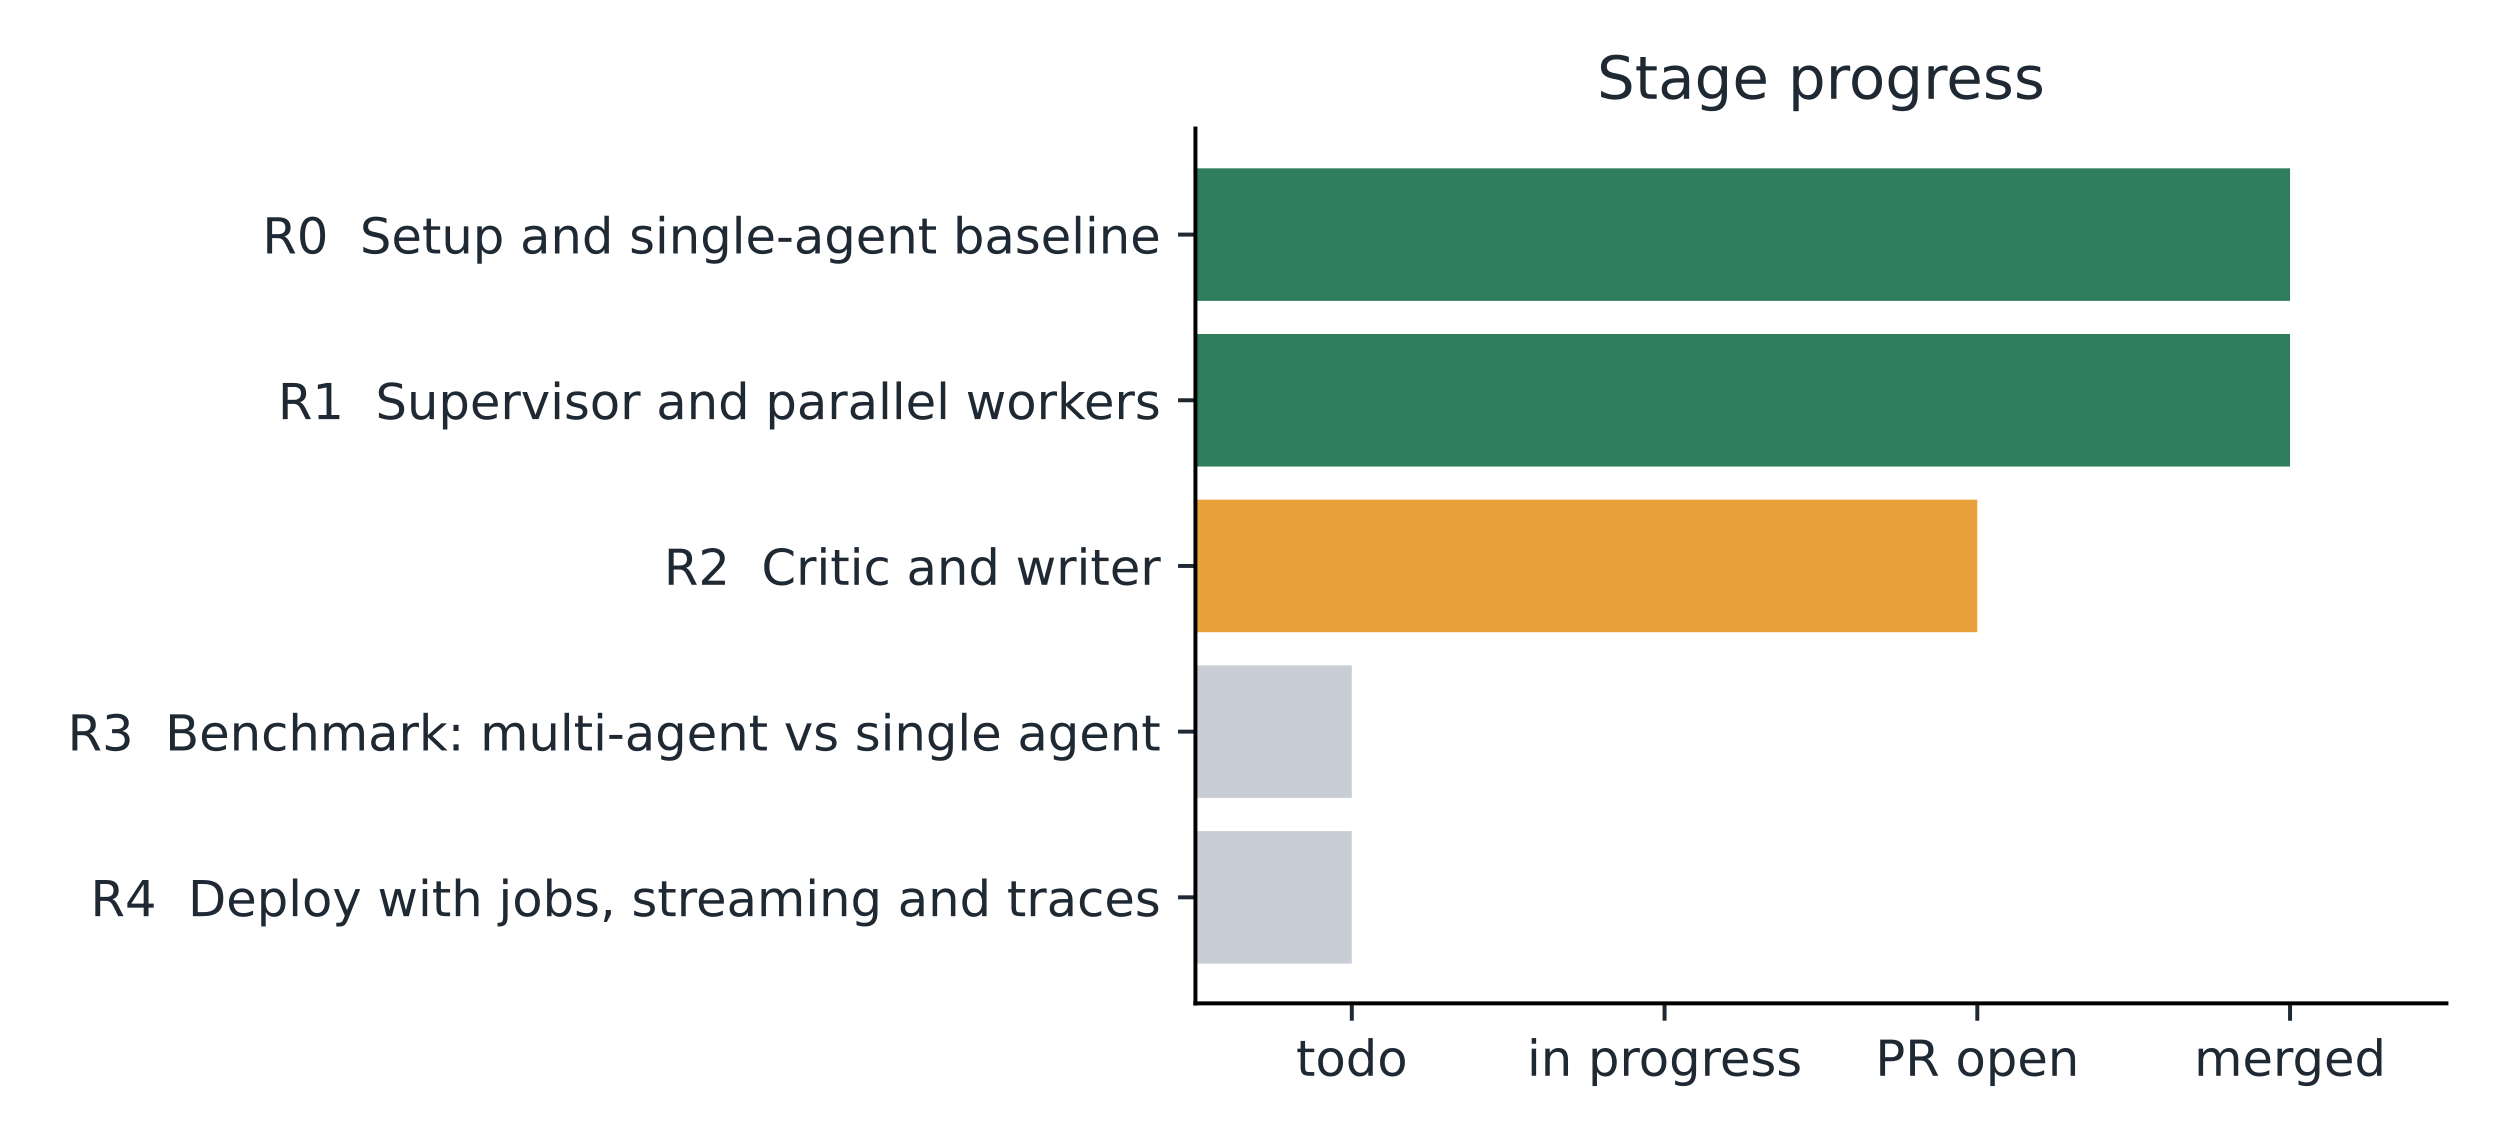
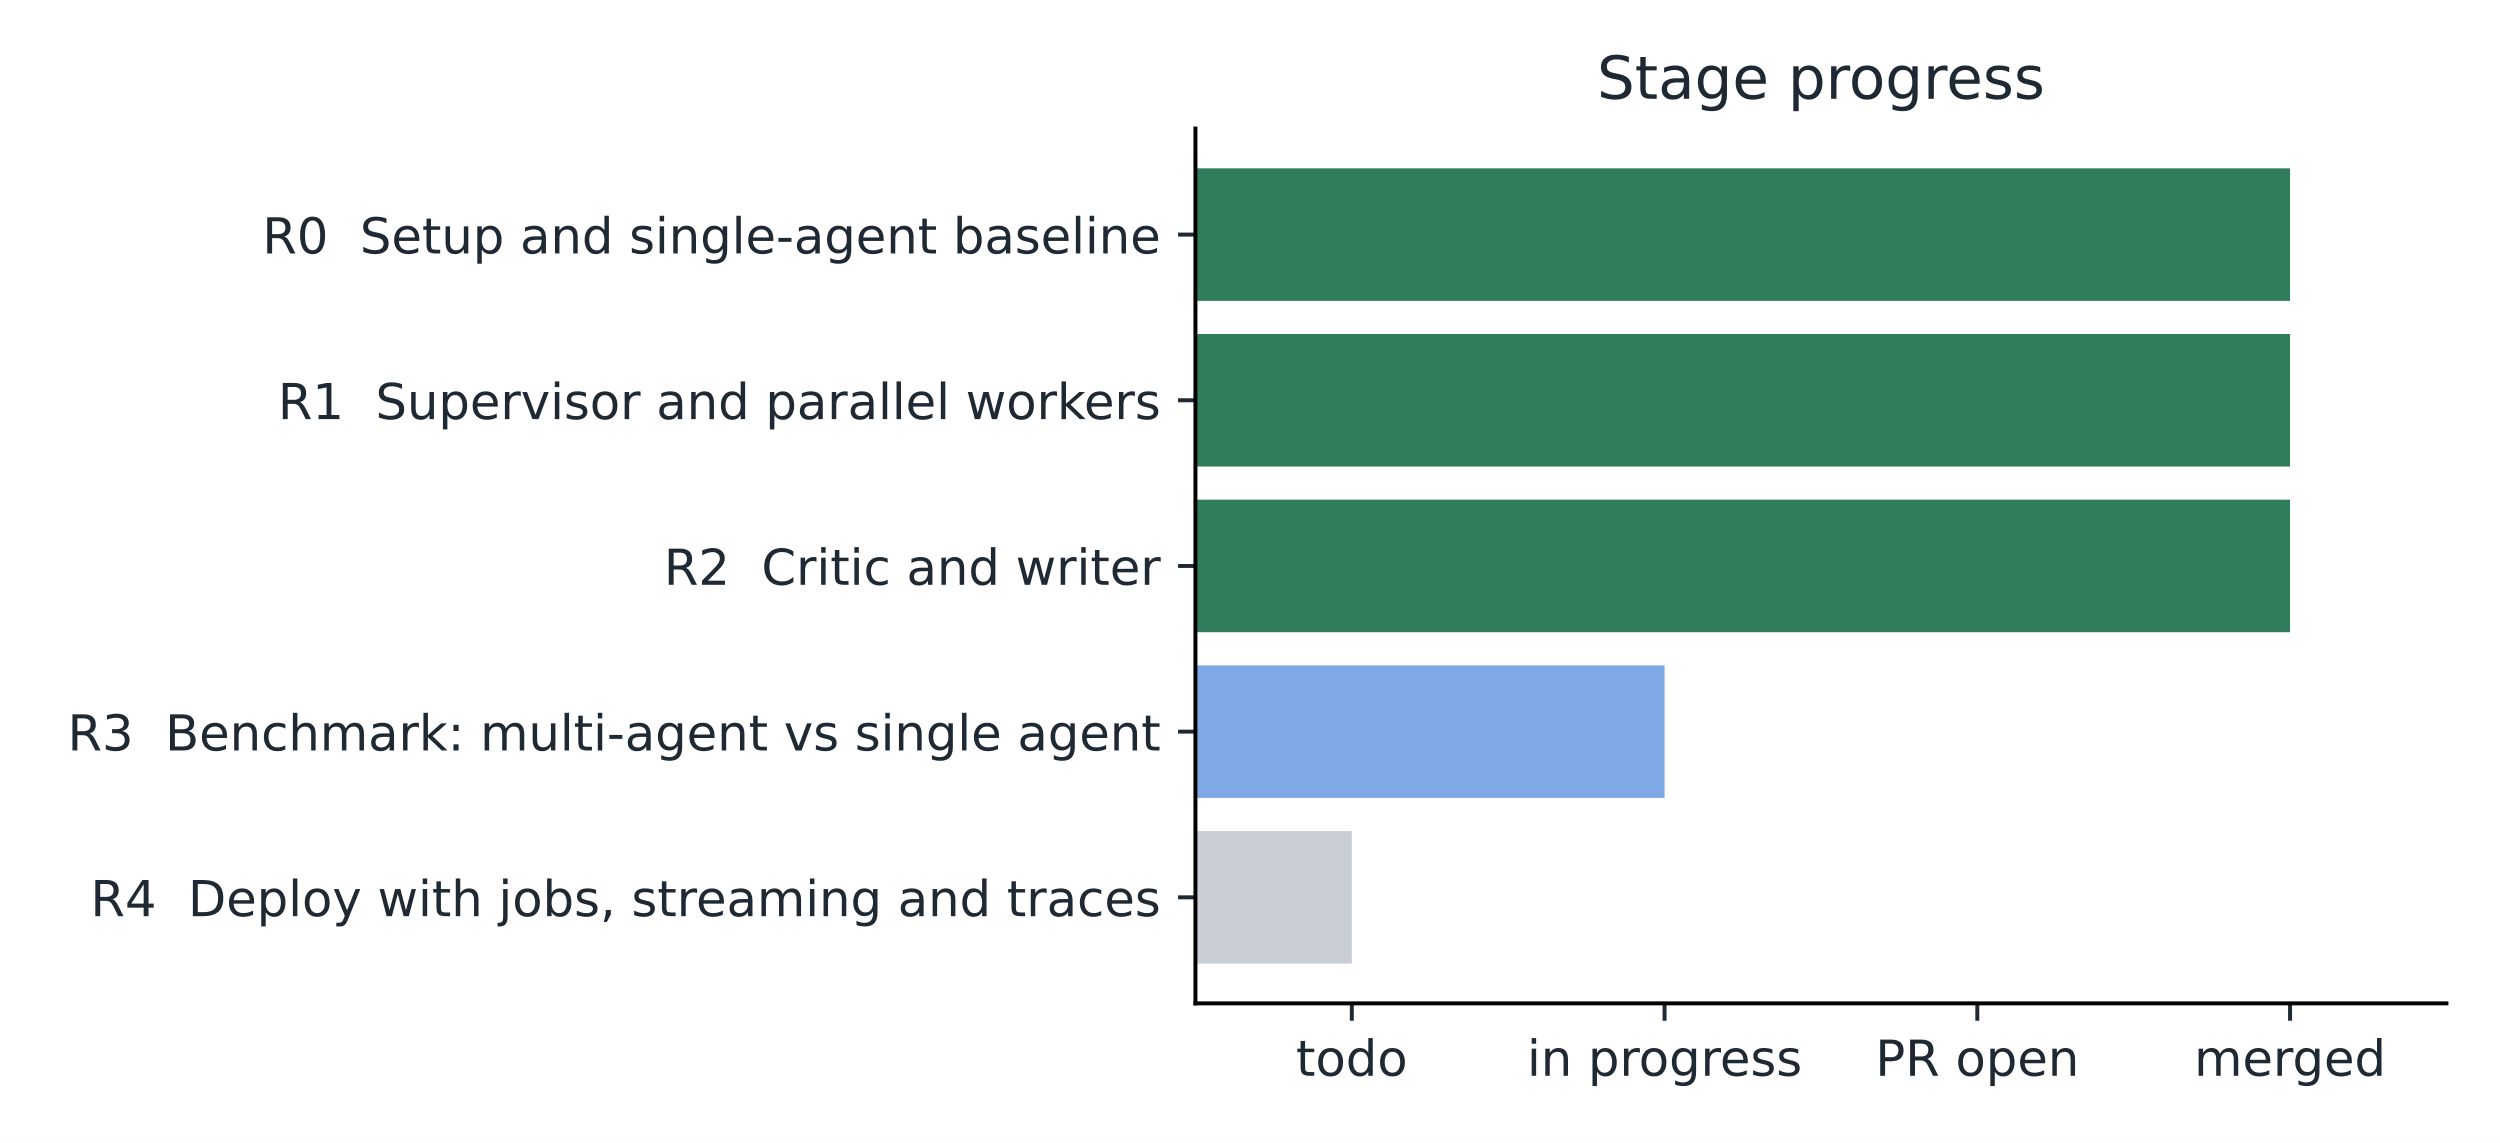
<svg xmlns="http://www.w3.org/2000/svg" xmlns:xlink="http://www.w3.org/1999/xlink" width="504pt" height="230.4pt" viewBox="0 0 504 230.4" version="1.1">
  <defs>
    <style type="text/css">*{stroke-linejoin: round; stroke-linecap: butt}</style>
  </defs>
  <g id="figure_1">
    <g id="patch_1">
      <path d="M 0 230.4  L 504 230.4  L 504 0  L 0 0  z " style="fill: #ffffff" />
    </g>
    <g id="axes_1">
      <g id="patch_2">
        <path d="M 241 202.278  L 493.2 202.278  L 493.2 25.917  L 241 25.917  z " style="fill: #ffffff" />
      </g>
      <g id="patch_3">
-         <path d="M 241 194.261  L 272.525 194.261  L 272.525 167.54  L 241 167.54  z " clip-path="url(#p85e1d7655a)" style="fill: #c9ced6" />
+         <path d="M 241 194.261  L 272.525 194.261  L 272.525 167.54  L 241 167.54  z " clip-path="url(#p0b624f6056)" style="fill: #c9ced6" />
      </g>
      <g id="patch_4">
-         <path d="M 241 160.86  L 272.525 160.86  L 272.525 134.138  L 241 134.138  z " clip-path="url(#p85e1d7655a)" style="fill: #c9ced6" />
+         <path d="M 241 160.86  L 335.575 160.86  L 335.575 134.138  L 241 134.138  z " clip-path="url(#p0b624f6056)" style="fill: #7fa8e6" />
      </g>
      <g id="patch_5">
-         <path d="M 241 127.458  L 398.625 127.458  L 398.625 100.737  L 241 100.737  z " clip-path="url(#p85e1d7655a)" style="fill: #e9a23b" />
+         <path d="M 241 127.458  L 461.675 127.458  L 461.675 100.737  L 241 100.737  z " clip-path="url(#p0b624f6056)" style="fill: #2f7d5b" />
      </g>
      <g id="patch_6">
-         <path d="M 241 94.056  L 461.675 94.056  L 461.675 67.335  L 241 67.335  z " clip-path="url(#p85e1d7655a)" style="fill: #2f7d5b" />
+         <path d="M 241 94.056  L 461.675 94.056  L 461.675 67.335  L 241 67.335  z " clip-path="url(#p0b624f6056)" style="fill: #2f7d5b" />
      </g>
      <g id="patch_7">
-         <path d="M 241 60.655  L 461.675 60.655  L 461.675 33.934  L 241 33.934  z " clip-path="url(#p85e1d7655a)" style="fill: #2f7d5b" />
+         <path d="M 241 60.655  L 461.675 60.655  L 461.675 33.934  L 241 33.934  z " clip-path="url(#p0b624f6056)" style="fill: #2f7d5b" />
      </g>
      <g id="matplotlib.axis_1">
        <g id="xtick_1">
          <g id="line2d_1">
            <defs>
-               <path id="m3c70785f65" d="M 0 0  L 0 3.5  " style="stroke: #1f2933; stroke-width: 0.8" />
+               <path id="m9303ce3f44" d="M 0 0  L 0 3.5  " style="stroke: #1f2933; stroke-width: 0.8" />
            </defs>
            <g>
-               <use xlink:href="#m3c70785f65" x="272.525" y="202.278" style="fill: #1f2933; stroke: #1f2933; stroke-width: 0.8" />
+               <use xlink:href="#m9303ce3f44" x="272.525" y="202.278" style="fill: #1f2933; stroke: #1f2933; stroke-width: 0.8" />
            </g>
          </g>
          <g id="text_1">
            <g style="fill: #1f2933" transform="translate(261.2719 216.8761) scale(0.1 -0.1)">
              <defs>
                <path id="DejaVuSans-57" d="M 1172 4494  L 1172 3500  L 2356 3500  L 2356 3053  L 1172 3053  L 1172 1153  Q 1172 725 1289 603  Q 1406 481 1766 481  L 2356 481  L 2356 0  L 1766 0  Q 1100 0 847 248  Q 594 497 594 1153  L 594 3053  L 172 3053  L 172 3500  L 594 3500  L 594 4494  L 1172 4494  z " transform="scale(0.015625)" />
                <path id="DejaVuSans-52" d="M 1959 3097  Q 1497 3097 1228 2736  Q 959 2375 959 1747  Q 959 1119 1226 758  Q 1494 397 1959 397  Q 2419 397 2687 759  Q 2956 1122 2956 1747  Q 2956 2369 2687 2733  Q 2419 3097 1959 3097  z M 1959 3584  Q 2709 3584 3137 3096  Q 3566 2609 3566 1747  Q 3566 888 3137 398  Q 2709 -91 1959 -91  Q 1206 -91 779 398  Q 353 888 353 1747  Q 353 2609 779 3096  Q 1206 3584 1959 3584  z " transform="scale(0.015625)" />
                <path id="DejaVuSans-47" d="M 2906 2969  L 2906 4863  L 3481 4863  L 3481 0  L 2906 0  L 2906 525  Q 2725 213 2448 61  Q 2172 -91 1784 -91  Q 1150 -91 751 415  Q 353 922 353 1747  Q 353 2572 751 3078  Q 1150 3584 1784 3584  Q 2172 3584 2448 3432  Q 2725 3281 2906 2969  z M 947 1747  Q 947 1113 1208 752  Q 1469 391 1925 391  Q 2381 391 2643 752  Q 2906 1113 2906 1747  Q 2906 2381 2643 2742  Q 2381 3103 1925 3103  Q 1469 3103 1208 2742  Q 947 2381 947 1747  z " transform="scale(0.015625)" />
              </defs>
              <use xlink:href="#DejaVuSans-57" />
              <use xlink:href="#DejaVuSans-52" transform="translate(39.20312 0)" />
              <use xlink:href="#DejaVuSans-47" transform="translate(100.3906 0)" />
              <use xlink:href="#DejaVuSans-52" transform="translate(163.875 0)" />
            </g>
          </g>
        </g>
        <g id="xtick_2">
          <g id="line2d_2">
            <g>
-               <use xlink:href="#m3c70785f65" x="335.575" y="202.278" style="fill: #1f2933; stroke: #1f2933; stroke-width: 0.8" />
+               <use xlink:href="#m9303ce3f44" x="335.575" y="202.278" style="fill: #1f2933; stroke: #1f2933; stroke-width: 0.8" />
            </g>
          </g>
          <g id="text_2">
            <g style="fill: #1f2933" transform="translate(307.8438 216.8761) scale(0.1 -0.1)">
              <defs>
                <path id="DejaVuSans-4c" d="M 603 3500  L 1178 3500  L 1178 0  L 603 0  L 603 3500  z M 603 4863  L 1178 4863  L 1178 4134  L 603 4134  L 603 4863  z " transform="scale(0.015625)" />
                <path id="DejaVuSans-51" d="M 3513 2113  L 3513 0  L 2938 0  L 2938 2094  Q 2938 2591 2744 2837  Q 2550 3084 2163 3084  Q 1697 3084 1428 2787  Q 1159 2491 1159 1978  L 1159 0  L 581 0  L 581 3500  L 1159 3500  L 1159 2956  Q 1366 3272 1645 3428  Q 1925 3584 2291 3584  Q 2894 3584 3203 3211  Q 3513 2838 3513 2113  z " transform="scale(0.015625)" />
                <path id="DejaVuSans-3" transform="scale(0.015625)" />
                <path id="DejaVuSans-53" d="M 1159 525  L 1159 -1331  L 581 -1331  L 581 3500  L 1159 3500  L 1159 2969  Q 1341 3281 1617 3432  Q 1894 3584 2278 3584  Q 2916 3584 3314 3078  Q 3713 2572 3713 1747  Q 3713 922 3314 415  Q 2916 -91 2278 -91  Q 1894 -91 1617 61  Q 1341 213 1159 525  z M 3116 1747  Q 3116 2381 2855 2742  Q 2594 3103 2138 3103  Q 1681 3103 1420 2742  Q 1159 2381 1159 1747  Q 1159 1113 1420 752  Q 1681 391 2138 391  Q 2594 391 2855 752  Q 3116 1113 3116 1747  z " transform="scale(0.015625)" />
                <path id="DejaVuSans-55" d="M 2631 2963  Q 2534 3019 2420 3045  Q 2306 3072 2169 3072  Q 1681 3072 1420 2755  Q 1159 2438 1159 1844  L 1159 0  L 581 0  L 581 3500  L 1159 3500  L 1159 2956  Q 1341 3275 1631 3429  Q 1922 3584 2338 3584  Q 2397 3584 2469 3576  Q 2541 3569 2628 3553  L 2631 2963  z " transform="scale(0.015625)" />
                <path id="DejaVuSans-4a" d="M 2906 1791  Q 2906 2416 2648 2759  Q 2391 3103 1925 3103  Q 1463 3103 1205 2759  Q 947 2416 947 1791  Q 947 1169 1205 825  Q 1463 481 1925 481  Q 2391 481 2648 825  Q 2906 1169 2906 1791  z M 3481 434  Q 3481 -459 3084 -895  Q 2688 -1331 1869 -1331  Q 1566 -1331 1297 -1286  Q 1028 -1241 775 -1147  L 775 -588  Q 1028 -725 1275 -790  Q 1522 -856 1778 -856  Q 2344 -856 2625 -561  Q 2906 -266 2906 331  L 2906 616  Q 2728 306 2450 153  Q 2172 0 1784 0  Q 1141 0 747 490  Q 353 981 353 1791  Q 353 2603 747 3093  Q 1141 3584 1784 3584  Q 2172 3584 2450 3431  Q 2728 3278 2906 2969  L 2906 3500  L 3481 3500  L 3481 434  z " transform="scale(0.015625)" />
                <path id="DejaVuSans-48" d="M 3597 1894  L 3597 1613  L 953 1613  Q 991 1019 1311 708  Q 1631 397 2203 397  Q 2534 397 2845 478  Q 3156 559 3463 722  L 3463 178  Q 3153 47 2828 -22  Q 2503 -91 2169 -91  Q 1331 -91 842 396  Q 353 884 353 1716  Q 353 2575 817 3079  Q 1281 3584 2069 3584  Q 2775 3584 3186 3129  Q 3597 2675 3597 1894  z M 3022 2063  Q 3016 2534 2758 2815  Q 2500 3097 2075 3097  Q 1594 3097 1305 2825  Q 1016 2553 972 2059  L 3022 2063  z " transform="scale(0.015625)" />
                <path id="DejaVuSans-56" d="M 2834 3397  L 2834 2853  Q 2591 2978 2328 3040  Q 2066 3103 1784 3103  Q 1356 3103 1142 2972  Q 928 2841 928 2578  Q 928 2378 1081 2264  Q 1234 2150 1697 2047  L 1894 2003  Q 2506 1872 2764 1633  Q 3022 1394 3022 966  Q 3022 478 2636 193  Q 2250 -91 1575 -91  Q 1294 -91 989 -36  Q 684 19 347 128  L 347 722  Q 666 556 975 473  Q 1284 391 1588 391  Q 1994 391 2212 530  Q 2431 669 2431 922  Q 2431 1156 2273 1281  Q 2116 1406 1581 1522  L 1381 1569  Q 847 1681 609 1914  Q 372 2147 372 2553  Q 372 3047 722 3315  Q 1072 3584 1716 3584  Q 2034 3584 2315 3537  Q 2597 3491 2834 3397  z " transform="scale(0.015625)" />
              </defs>
              <use xlink:href="#DejaVuSans-4c" />
              <use xlink:href="#DejaVuSans-51" transform="translate(27.78125 0)" />
              <use xlink:href="#DejaVuSans-3" transform="translate(91.15625 0)" />
              <use xlink:href="#DejaVuSans-53" transform="translate(122.9375 0)" />
              <use xlink:href="#DejaVuSans-55" transform="translate(186.4219 0)" />
              <use xlink:href="#DejaVuSans-52" transform="translate(225.3281 0)" />
              <use xlink:href="#DejaVuSans-4a" transform="translate(286.5156 0)" />
              <use xlink:href="#DejaVuSans-55" transform="translate(350 0)" />
              <use xlink:href="#DejaVuSans-48" transform="translate(388.9062 0)" />
              <use xlink:href="#DejaVuSans-56" transform="translate(450.4375 0)" />
              <use xlink:href="#DejaVuSans-56" transform="translate(502.5312 0)" />
            </g>
          </g>
        </g>
        <g id="xtick_3">
          <g id="line2d_3">
            <g>
-               <use xlink:href="#m3c70785f65" x="398.625" y="202.278" style="fill: #1f2933; stroke: #1f2933; stroke-width: 0.8" />
+               <use xlink:href="#m9303ce3f44" x="398.625" y="202.278" style="fill: #1f2933; stroke: #1f2933; stroke-width: 0.8" />
            </g>
          </g>
          <g id="text_3">
            <g style="fill: #1f2933" transform="translate(378.068 216.8753) scale(0.1 -0.1)">
              <defs>
                <path id="DejaVuSans-33" d="M 1259 4147  L 1259 2394  L 2053 2394  Q 2494 2394 2734 2622  Q 2975 2850 2975 3272  Q 2975 3691 2734 3919  Q 2494 4147 2053 4147  L 1259 4147  z M 628 4666  L 2053 4666  Q 2838 4666 3239 4311  Q 3641 3956 3641 3272  Q 3641 2581 3239 2228  Q 2838 1875 2053 1875  L 1259 1875  L 1259 0  L 628 0  L 628 4666  z " transform="scale(0.015625)" />
                <path id="DejaVuSans-35" d="M 2841 2188  Q 3044 2119 3236 1894  Q 3428 1669 3622 1275  L 4263 0  L 3584 0  L 2988 1197  Q 2756 1666 2539 1819  Q 2322 1972 1947 1972  L 1259 1972  L 1259 0  L 628 0  L 628 4666  L 2053 4666  Q 2853 4666 3247 4331  Q 3641 3997 3641 3322  Q 3641 2881 3436 2590  Q 3231 2300 2841 2188  z M 1259 4147  L 1259 2491  L 2053 2491  Q 2509 2491 2742 2702  Q 2975 2913 2975 3322  Q 2975 3731 2742 3939  Q 2509 4147 2053 4147  L 1259 4147  z " transform="scale(0.015625)" />
              </defs>
              <use xlink:href="#DejaVuSans-33" />
              <use xlink:href="#DejaVuSans-35" transform="translate(60.29688 0)" />
              <use xlink:href="#DejaVuSans-3" transform="translate(129.7812 0)" />
              <use xlink:href="#DejaVuSans-52" transform="translate(161.5625 0)" />
              <use xlink:href="#DejaVuSans-53" transform="translate(222.75 0)" />
              <use xlink:href="#DejaVuSans-48" transform="translate(286.2344 0)" />
              <use xlink:href="#DejaVuSans-51" transform="translate(347.7656 0)" />
            </g>
          </g>
        </g>
        <g id="xtick_4">
          <g id="line2d_4">
            <g>
-               <use xlink:href="#m3c70785f65" x="461.675" y="202.278" style="fill: #1f2933; stroke: #1f2933; stroke-width: 0.8" />
+               <use xlink:href="#m9303ce3f44" x="461.675" y="202.278" style="fill: #1f2933; stroke: #1f2933; stroke-width: 0.8" />
            </g>
          </g>
          <g id="text_4">
            <g style="fill: #1f2933" transform="translate(442.3352 216.8761) scale(0.1 -0.1)">
              <defs>
                <path id="DejaVuSans-50" d="M 3328 2828  Q 3544 3216 3844 3400  Q 4144 3584 4550 3584  Q 5097 3584 5394 3201  Q 5691 2819 5691 2113  L 5691 0  L 5113 0  L 5113 2094  Q 5113 2597 4934 2840  Q 4756 3084 4391 3084  Q 3944 3084 3684 2787  Q 3425 2491 3425 1978  L 3425 0  L 2847 0  L 2847 2094  Q 2847 2600 2669 2842  Q 2491 3084 2119 3084  Q 1678 3084 1418 2786  Q 1159 2488 1159 1978  L 1159 0  L 581 0  L 581 3500  L 1159 3500  L 1159 2956  Q 1356 3278 1631 3431  Q 1906 3584 2284 3584  Q 2666 3584 2933 3390  Q 3200 3197 3328 2828  z " transform="scale(0.015625)" />
              </defs>
              <use xlink:href="#DejaVuSans-50" />
              <use xlink:href="#DejaVuSans-48" transform="translate(97.40625 0)" />
              <use xlink:href="#DejaVuSans-55" transform="translate(158.9375 0)" />
              <use xlink:href="#DejaVuSans-4a" transform="translate(198.2969 0)" />
              <use xlink:href="#DejaVuSans-48" transform="translate(261.7812 0)" />
              <use xlink:href="#DejaVuSans-47" transform="translate(323.3125 0)" />
            </g>
          </g>
        </g>
      </g>
      <g id="matplotlib.axis_2">
        <g id="ytick_1">
          <g id="line2d_5">
            <defs>
-               <path id="m005bf12aa6" d="M 0 0  L -3.5 0  " style="stroke: #1f2933; stroke-width: 0.8" />
+               <path id="m490b7fefdc" d="M 0 0  L -3.5 0  " style="stroke: #1f2933; stroke-width: 0.8" />
            </defs>
            <g>
-               <use xlink:href="#m005bf12aa6" x="241" y="180.901" style="fill: #1f2933; stroke: #1f2933; stroke-width: 0.8" />
+               <use xlink:href="#m490b7fefdc" x="241" y="180.901" style="fill: #1f2933; stroke: #1f2933; stroke-width: 0.8" />
            </g>
          </g>
          <g id="text_5">
            <g style="fill: #1f2933" transform="translate(18.2375 184.6998) scale(0.1 -0.1)">
              <defs>
                <path id="DejaVuSans-17" d="M 2419 4116  L 825 1625  L 2419 1625  L 2419 4116  z M 2253 4666  L 3047 4666  L 3047 1625  L 3713 1625  L 3713 1100  L 3047 1100  L 3047 0  L 2419 0  L 2419 1100  L 313 1100  L 313 1709  L 2253 4666  z " transform="scale(0.015625)" />
                <path id="DejaVuSans-27" d="M 1259 4147  L 1259 519  L 2022 519  Q 2988 519 3436 956  Q 3884 1394 3884 2338  Q 3884 3275 3436 3711  Q 2988 4147 2022 4147  L 1259 4147  z M 628 4666  L 1925 4666  Q 3281 4666 3915 4102  Q 4550 3538 4550 2338  Q 4550 1131 3912 565  Q 3275 0 1925 0  L 628 0  L 628 4666  z " transform="scale(0.015625)" />
                <path id="DejaVuSans-4f" d="M 603 4863  L 1178 4863  L 1178 0  L 603 0  L 603 4863  z " transform="scale(0.015625)" />
                <path id="DejaVuSans-5c" d="M 2059 -325  Q 1816 -950 1584 -1140  Q 1353 -1331 966 -1331  L 506 -1331  L 506 -850  L 844 -850  Q 1081 -850 1212 -737  Q 1344 -625 1503 -206  L 1606 56  L 191 3500  L 800 3500  L 1894 763  L 2988 3500  L 3597 3500  L 2059 -325  z " transform="scale(0.015625)" />
                <path id="DejaVuSans-5a" d="M 269 3500  L 844 3500  L 1563 769  L 2278 3500  L 2956 3500  L 3675 769  L 4391 3500  L 4966 3500  L 4050 0  L 3372 0  L 2619 2869  L 1863 0  L 1184 0  L 269 3500  z " transform="scale(0.015625)" />
                <path id="DejaVuSans-4b" d="M 3513 2113  L 3513 0  L 2938 0  L 2938 2094  Q 2938 2591 2744 2837  Q 2550 3084 2163 3084  Q 1697 3084 1428 2787  Q 1159 2491 1159 1978  L 1159 0  L 581 0  L 581 4863  L 1159 4863  L 1159 2956  Q 1366 3272 1645 3428  Q 1925 3584 2291 3584  Q 2894 3584 3203 3211  Q 3513 2838 3513 2113  z " transform="scale(0.015625)" />
                <path id="DejaVuSans-4d" d="M 603 3500  L 1178 3500  L 1178 -63  Q 1178 -731 923 -1031  Q 669 -1331 103 -1331  L -116 -1331  L -116 -844  L 38 -844  Q 366 -844 484 -692  Q 603 -541 603 -63  L 603 3500  z M 603 4863  L 1178 4863  L 1178 4134  L 603 4134  L 603 4863  z " transform="scale(0.015625)" />
                <path id="DejaVuSans-45" d="M 3116 1747  Q 3116 2381 2855 2742  Q 2594 3103 2138 3103  Q 1681 3103 1420 2742  Q 1159 2381 1159 1747  Q 1159 1113 1420 752  Q 1681 391 2138 391  Q 2594 391 2855 752  Q 3116 1113 3116 1747  z M 1159 2969  Q 1341 3281 1617 3432  Q 1894 3584 2278 3584  Q 2916 3584 3314 3078  Q 3713 2572 3713 1747  Q 3713 922 3314 415  Q 2916 -91 2278 -91  Q 1894 -91 1617 61  Q 1341 213 1159 525  L 1159 0  L 581 0  L 581 4863  L 1159 4863  L 1159 2969  z " transform="scale(0.015625)" />
                <path id="DejaVuSans-f" d="M 750 794  L 1409 794  L 1409 256  L 897 -744  L 494 -744  L 750 256  L 750 794  z " transform="scale(0.015625)" />
                <path id="DejaVuSans-44" d="M 2194 1759  Q 1497 1759 1228 1600  Q 959 1441 959 1056  Q 959 750 1161 570  Q 1363 391 1709 391  Q 2188 391 2477 730  Q 2766 1069 2766 1631  L 2766 1759  L 2194 1759  z M 3341 1997  L 3341 0  L 2766 0  L 2766 531  Q 2569 213 2275 61  Q 1981 -91 1556 -91  Q 1019 -91 701 211  Q 384 513 384 1019  Q 384 1609 779 1909  Q 1175 2209 1959 2209  L 2766 2209  L 2766 2266  Q 2766 2663 2505 2880  Q 2244 3097 1772 3097  Q 1472 3097 1187 3025  Q 903 2953 641 2809  L 641 3341  Q 956 3463 1253 3523  Q 1550 3584 1831 3584  Q 2591 3584 2966 3190  Q 3341 2797 3341 1997  z " transform="scale(0.015625)" />
                <path id="DejaVuSans-46" d="M 3122 3366  L 3122 2828  Q 2878 2963 2633 3030  Q 2388 3097 2138 3097  Q 1578 3097 1268 2742  Q 959 2388 959 1747  Q 959 1106 1268 751  Q 1578 397 2138 397  Q 2388 397 2633 464  Q 2878 531 3122 666  L 3122 134  Q 2881 22 2623 -34  Q 2366 -91 2075 -91  Q 1284 -91 818 406  Q 353 903 353 1747  Q 353 2603 823 3093  Q 1294 3584 2113 3584  Q 2378 3584 2631 3529  Q 2884 3475 3122 3366  z " transform="scale(0.015625)" />
              </defs>
              <use xlink:href="#DejaVuSans-35" />
              <use xlink:href="#DejaVuSans-17" transform="translate(69.48438 0)" />
              <use xlink:href="#DejaVuSans-3" transform="translate(133.1094 0)" />
              <use xlink:href="#DejaVuSans-3" transform="translate(164.8906 0)" />
              <use xlink:href="#DejaVuSans-27" transform="translate(196.6719 0)" />
              <use xlink:href="#DejaVuSans-48" transform="translate(273.6719 0)" />
              <use xlink:href="#DejaVuSans-53" transform="translate(335.2031 0)" />
              <use xlink:href="#DejaVuSans-4f" transform="translate(398.6875 0)" />
              <use xlink:href="#DejaVuSans-52" transform="translate(426.4688 0)" />
              <use xlink:href="#DejaVuSans-5c" transform="translate(487.6562 0)" />
              <use xlink:href="#DejaVuSans-3" transform="translate(546.8438 0)" />
              <use xlink:href="#DejaVuSans-5a" transform="translate(578.625 0)" />
              <use xlink:href="#DejaVuSans-4c" transform="translate(660.4062 0)" />
              <use xlink:href="#DejaVuSans-57" transform="translate(688.1875 0)" />
              <use xlink:href="#DejaVuSans-4b" transform="translate(727.3906 0)" />
              <use xlink:href="#DejaVuSans-3" transform="translate(790.7656 0)" />
              <use xlink:href="#DejaVuSans-4d" transform="translate(822.5469 0)" />
              <use xlink:href="#DejaVuSans-52" transform="translate(850.3281 0)" />
              <use xlink:href="#DejaVuSans-45" transform="translate(911.5156 0)" />
              <use xlink:href="#DejaVuSans-56" transform="translate(975 0)" />
              <use xlink:href="#DejaVuSans-f" transform="translate(1027.094 0)" />
              <use xlink:href="#DejaVuSans-3" transform="translate(1058.875 0)" />
              <use xlink:href="#DejaVuSans-56" transform="translate(1090.656 0)" />
              <use xlink:href="#DejaVuSans-57" transform="translate(1142.75 0)" />
              <use xlink:href="#DejaVuSans-55" transform="translate(1181.953 0)" />
              <use xlink:href="#DejaVuSans-48" transform="translate(1220.859 0)" />
              <use xlink:href="#DejaVuSans-44" transform="translate(1282.391 0)" />
              <use xlink:href="#DejaVuSans-50" transform="translate(1343.672 0)" />
              <use xlink:href="#DejaVuSans-4c" transform="translate(1441.078 0)" />
              <use xlink:href="#DejaVuSans-51" transform="translate(1468.859 0)" />
              <use xlink:href="#DejaVuSans-4a" transform="translate(1532.234 0)" />
              <use xlink:href="#DejaVuSans-3" transform="translate(1595.719 0)" />
              <use xlink:href="#DejaVuSans-44" transform="translate(1627.5 0)" />
              <use xlink:href="#DejaVuSans-51" transform="translate(1688.781 0)" />
              <use xlink:href="#DejaVuSans-47" transform="translate(1752.156 0)" />
              <use xlink:href="#DejaVuSans-3" transform="translate(1815.641 0)" />
              <use xlink:href="#DejaVuSans-57" transform="translate(1847.422 0)" />
              <use xlink:href="#DejaVuSans-55" transform="translate(1886.625 0)" />
              <use xlink:href="#DejaVuSans-44" transform="translate(1927.734 0)" />
              <use xlink:href="#DejaVuSans-46" transform="translate(1989.016 0)" />
              <use xlink:href="#DejaVuSans-48" transform="translate(2044 0)" />
              <use xlink:href="#DejaVuSans-56" transform="translate(2105.531 0)" />
            </g>
          </g>
        </g>
        <g id="ytick_2">
          <g id="line2d_6">
            <g>
-               <use xlink:href="#m005bf12aa6" x="241" y="147.499" style="fill: #1f2933; stroke: #1f2933; stroke-width: 0.8" />
+               <use xlink:href="#m490b7fefdc" x="241" y="147.499" style="fill: #1f2933; stroke: #1f2933; stroke-width: 0.8" />
            </g>
          </g>
          <g id="text_6">
            <g style="fill: #1f2933" transform="translate(13.62344 151.2982) scale(0.1 -0.1)">
              <defs>
                <path id="DejaVuSans-16" d="M 2597 2516  Q 3050 2419 3304 2112  Q 3559 1806 3559 1356  Q 3559 666 3084 287  Q 2609 -91 1734 -91  Q 1441 -91 1130 -33  Q 819 25 488 141  L 488 750  Q 750 597 1062 519  Q 1375 441 1716 441  Q 2309 441 2620 675  Q 2931 909 2931 1356  Q 2931 1769 2642 2001  Q 2353 2234 1838 2234  L 1294 2234  L 1294 2753  L 1863 2753  Q 2328 2753 2575 2939  Q 2822 3125 2822 3475  Q 2822 3834 2567 4026  Q 2313 4219 1838 4219  Q 1578 4219 1281 4162  Q 984 4106 628 3988  L 628 4550  Q 988 4650 1302 4700  Q 1616 4750 1894 4750  Q 2613 4750 3031 4423  Q 3450 4097 3450 3541  Q 3450 3153 3228 2886  Q 3006 2619 2597 2516  z " transform="scale(0.015625)" />
                <path id="DejaVuSans-25" d="M 1259 2228  L 1259 519  L 2272 519  Q 2781 519 3026 730  Q 3272 941 3272 1375  Q 3272 1813 3026 2020  Q 2781 2228 2272 2228  L 1259 2228  z M 1259 4147  L 1259 2741  L 2194 2741  Q 2656 2741 2882 2914  Q 3109 3088 3109 3444  Q 3109 3797 2882 3972  Q 2656 4147 2194 4147  L 1259 4147  z M 628 4666  L 2241 4666  Q 2963 4666 3353 4366  Q 3744 4066 3744 3513  Q 3744 3084 3544 2831  Q 3344 2578 2956 2516  Q 3422 2416 3680 2098  Q 3938 1781 3938 1306  Q 3938 681 3513 340  Q 3088 0 2303 0  L 628 0  L 628 4666  z " transform="scale(0.015625)" />
                <path id="DejaVuSans-4e" d="M 581 4863  L 1159 4863  L 1159 1991  L 2875 3500  L 3609 3500  L 1753 1863  L 3688 0  L 2938 0  L 1159 1709  L 1159 0  L 581 0  L 581 4863  z " transform="scale(0.015625)" />
                <path id="DejaVuSans-1d" d="M 750 794  L 1409 794  L 1409 0  L 750 0  L 750 794  z M 750 3309  L 1409 3309  L 1409 2516  L 750 2516  L 750 3309  z " transform="scale(0.015625)" />
                <path id="DejaVuSans-58" d="M 544 1381  L 544 3500  L 1119 3500  L 1119 1403  Q 1119 906 1312 657  Q 1506 409 1894 409  Q 2359 409 2629 706  Q 2900 1003 2900 1516  L 2900 3500  L 3475 3500  L 3475 0  L 2900 0  L 2900 538  Q 2691 219 2414 64  Q 2138 -91 1772 -91  Q 1169 -91 856 284  Q 544 659 544 1381  z M 1991 3584  L 1991 3584  z " transform="scale(0.015625)" />
                <path id="DejaVuSans-10" d="M 313 2009  L 1997 2009  L 1997 1497  L 313 1497  L 313 2009  z " transform="scale(0.015625)" />
                <path id="DejaVuSans-59" d="M 191 3500  L 800 3500  L 1894 563  L 2988 3500  L 3597 3500  L 2284 0  L 1503 0  L 191 3500  z " transform="scale(0.015625)" />
              </defs>
              <use xlink:href="#DejaVuSans-35" />
              <use xlink:href="#DejaVuSans-16" transform="translate(69.48438 0)" />
              <use xlink:href="#DejaVuSans-3" transform="translate(133.1094 0)" />
              <use xlink:href="#DejaVuSans-3" transform="translate(164.8906 0)" />
              <use xlink:href="#DejaVuSans-25" transform="translate(196.6719 0)" />
              <use xlink:href="#DejaVuSans-48" transform="translate(265.2812 0)" />
              <use xlink:href="#DejaVuSans-51" transform="translate(326.8125 0)" />
              <use xlink:href="#DejaVuSans-46" transform="translate(390.1875 0)" />
              <use xlink:href="#DejaVuSans-4b" transform="translate(445.1719 0)" />
              <use xlink:href="#DejaVuSans-50" transform="translate(508.5469 0)" />
              <use xlink:href="#DejaVuSans-44" transform="translate(605.9531 0)" />
              <use xlink:href="#DejaVuSans-55" transform="translate(667.2344 0)" />
              <use xlink:href="#DejaVuSans-4e" transform="translate(708.3438 0)" />
              <use xlink:href="#DejaVuSans-1d" transform="translate(766.25 0)" />
              <use xlink:href="#DejaVuSans-3" transform="translate(799.9375 0)" />
              <use xlink:href="#DejaVuSans-50" transform="translate(831.7188 0)" />
              <use xlink:href="#DejaVuSans-58" transform="translate(929.125 0)" />
              <use xlink:href="#DejaVuSans-4f" transform="translate(992.5 0)" />
              <use xlink:href="#DejaVuSans-57" transform="translate(1020.281 0)" />
              <use xlink:href="#DejaVuSans-4c" transform="translate(1059.484 0)" />
              <use xlink:href="#DejaVuSans-10" transform="translate(1087.266 0)" />
              <use xlink:href="#DejaVuSans-44" transform="translate(1123.344 0)" />
              <use xlink:href="#DejaVuSans-4a" transform="translate(1184.625 0)" />
              <use xlink:href="#DejaVuSans-48" transform="translate(1248.109 0)" />
              <use xlink:href="#DejaVuSans-51" transform="translate(1309.641 0)" />
              <use xlink:href="#DejaVuSans-57" transform="translate(1373.016 0)" />
              <use xlink:href="#DejaVuSans-3" transform="translate(1412.219 0)" />
              <use xlink:href="#DejaVuSans-59" transform="translate(1444 0)" />
              <use xlink:href="#DejaVuSans-56" transform="translate(1503.188 0)" />
              <use xlink:href="#DejaVuSans-3" transform="translate(1555.281 0)" />
              <use xlink:href="#DejaVuSans-56" transform="translate(1587.062 0)" />
              <use xlink:href="#DejaVuSans-4c" transform="translate(1639.156 0)" />
              <use xlink:href="#DejaVuSans-51" transform="translate(1666.938 0)" />
              <use xlink:href="#DejaVuSans-4a" transform="translate(1730.312 0)" />
              <use xlink:href="#DejaVuSans-4f" transform="translate(1793.797 0)" />
              <use xlink:href="#DejaVuSans-48" transform="translate(1821.578 0)" />
              <use xlink:href="#DejaVuSans-3" transform="translate(1883.109 0)" />
              <use xlink:href="#DejaVuSans-44" transform="translate(1914.891 0)" />
              <use xlink:href="#DejaVuSans-4a" transform="translate(1976.172 0)" />
              <use xlink:href="#DejaVuSans-48" transform="translate(2039.656 0)" />
              <use xlink:href="#DejaVuSans-51" transform="translate(2101.188 0)" />
              <use xlink:href="#DejaVuSans-57" transform="translate(2164.562 0)" />
            </g>
          </g>
        </g>
        <g id="ytick_3">
          <g id="line2d_7">
            <g>
-               <use xlink:href="#m005bf12aa6" x="241" y="114.097" style="fill: #1f2933; stroke: #1f2933; stroke-width: 0.8" />
+               <use xlink:href="#m490b7fefdc" x="241" y="114.097" style="fill: #1f2933; stroke: #1f2933; stroke-width: 0.8" />
            </g>
          </g>
          <g id="text_7">
            <g style="fill: #1f2933" transform="translate(133.8422 117.8966) scale(0.1 -0.1)">
              <defs>
                <path id="DejaVuSans-15" d="M 1228 531  L 3431 531  L 3431 0  L 469 0  L 469 531  Q 828 903 1448 1529  Q 2069 2156 2228 2338  Q 2531 2678 2651 2914  Q 2772 3150 2772 3378  Q 2772 3750 2511 3984  Q 2250 4219 1831 4219  Q 1534 4219 1204 4116  Q 875 4013 500 3803  L 500 4441  Q 881 4594 1212 4672  Q 1544 4750 1819 4750  Q 2544 4750 2975 4387  Q 3406 4025 3406 3419  Q 3406 3131 3298 2873  Q 3191 2616 2906 2266  Q 2828 2175 2409 1742  Q 1991 1309 1228 531  z " transform="scale(0.015625)" />
                <path id="DejaVuSans-26" d="M 4122 4306  L 4122 3641  Q 3803 3938 3442 4084  Q 3081 4231 2675 4231  Q 1875 4231 1450 3742  Q 1025 3253 1025 2328  Q 1025 1406 1450 917  Q 1875 428 2675 428  Q 3081 428 3442 575  Q 3803 722 4122 1019  L 4122 359  Q 3791 134 3420 21  Q 3050 -91 2638 -91  Q 1578 -91 968 557  Q 359 1206 359 2328  Q 359 3453 968 4101  Q 1578 4750 2638 4750  Q 3056 4750 3426 4639  Q 3797 4528 4122 4306  z " transform="scale(0.015625)" />
              </defs>
              <use xlink:href="#DejaVuSans-35" />
              <use xlink:href="#DejaVuSans-15" transform="translate(69.48438 0)" />
              <use xlink:href="#DejaVuSans-3" transform="translate(133.1094 0)" />
              <use xlink:href="#DejaVuSans-3" transform="translate(164.8906 0)" />
              <use xlink:href="#DejaVuSans-26" transform="translate(196.6719 0)" />
              <use xlink:href="#DejaVuSans-55" transform="translate(266.5 0)" />
              <use xlink:href="#DejaVuSans-4c" transform="translate(307.6094 0)" />
              <use xlink:href="#DejaVuSans-57" transform="translate(335.3906 0)" />
              <use xlink:href="#DejaVuSans-4c" transform="translate(374.5938 0)" />
              <use xlink:href="#DejaVuSans-46" transform="translate(402.375 0)" />
              <use xlink:href="#DejaVuSans-3" transform="translate(457.3594 0)" />
              <use xlink:href="#DejaVuSans-44" transform="translate(489.1406 0)" />
              <use xlink:href="#DejaVuSans-51" transform="translate(550.4219 0)" />
              <use xlink:href="#DejaVuSans-47" transform="translate(613.7969 0)" />
              <use xlink:href="#DejaVuSans-3" transform="translate(677.2812 0)" />
              <use xlink:href="#DejaVuSans-5a" transform="translate(709.0625 0)" />
              <use xlink:href="#DejaVuSans-55" transform="translate(790.8438 0)" />
              <use xlink:href="#DejaVuSans-4c" transform="translate(831.9531 0)" />
              <use xlink:href="#DejaVuSans-57" transform="translate(859.7344 0)" />
              <use xlink:href="#DejaVuSans-48" transform="translate(898.9375 0)" />
              <use xlink:href="#DejaVuSans-55" transform="translate(960.4688 0)" />
            </g>
          </g>
        </g>
        <g id="ytick_4">
          <g id="line2d_8">
            <g>
-               <use xlink:href="#m005bf12aa6" x="241" y="80.696" style="fill: #1f2933; stroke: #1f2933; stroke-width: 0.8" />
+               <use xlink:href="#m490b7fefdc" x="241" y="80.696" style="fill: #1f2933; stroke: #1f2933; stroke-width: 0.8" />
            </g>
          </g>
          <g id="text_8">
            <g style="fill: #1f2933" transform="translate(56.03125 84.49504) scale(0.1 -0.1)">
              <defs>
                <path id="DejaVuSans-14" d="M 794 531  L 1825 531  L 1825 4091  L 703 3866  L 703 4441  L 1819 4666  L 2450 4666  L 2450 531  L 3481 531  L 3481 0  L 794 0  L 794 531  z " transform="scale(0.015625)" />
                <path id="DejaVuSans-36" d="M 3425 4513  L 3425 3897  Q 3066 4069 2747 4153  Q 2428 4238 2131 4238  Q 1616 4238 1336 4038  Q 1056 3838 1056 3469  Q 1056 3159 1242 3001  Q 1428 2844 1947 2747  L 2328 2669  Q 3034 2534 3370 2195  Q 3706 1856 3706 1288  Q 3706 609 3251 259  Q 2797 -91 1919 -91  Q 1588 -91 1214 -16  Q 841 59 441 206  L 441 856  Q 825 641 1194 531  Q 1563 422 1919 422  Q 2459 422 2753 634  Q 3047 847 3047 1241  Q 3047 1584 2836 1778  Q 2625 1972 2144 2069  L 1759 2144  Q 1053 2284 737 2584  Q 422 2884 422 3419  Q 422 4038 858 4394  Q 1294 4750 2059 4750  Q 2388 4750 2728 4690  Q 3069 4631 3425 4513  z " transform="scale(0.015625)" />
              </defs>
              <use xlink:href="#DejaVuSans-35" />
              <use xlink:href="#DejaVuSans-14" transform="translate(69.48438 0)" />
              <use xlink:href="#DejaVuSans-3" transform="translate(133.1094 0)" />
              <use xlink:href="#DejaVuSans-3" transform="translate(164.8906 0)" />
              <use xlink:href="#DejaVuSans-36" transform="translate(196.6719 0)" />
              <use xlink:href="#DejaVuSans-58" transform="translate(260.1562 0)" />
              <use xlink:href="#DejaVuSans-53" transform="translate(323.5312 0)" />
              <use xlink:href="#DejaVuSans-48" transform="translate(387.0156 0)" />
              <use xlink:href="#DejaVuSans-55" transform="translate(448.5469 0)" />
              <use xlink:href="#DejaVuSans-59" transform="translate(489.6562 0)" />
              <use xlink:href="#DejaVuSans-4c" transform="translate(548.8438 0)" />
              <use xlink:href="#DejaVuSans-56" transform="translate(576.625 0)" />
              <use xlink:href="#DejaVuSans-52" transform="translate(628.7188 0)" />
              <use xlink:href="#DejaVuSans-55" transform="translate(689.9062 0)" />
              <use xlink:href="#DejaVuSans-3" transform="translate(731.0156 0)" />
              <use xlink:href="#DejaVuSans-44" transform="translate(762.7969 0)" />
              <use xlink:href="#DejaVuSans-51" transform="translate(824.0781 0)" />
              <use xlink:href="#DejaVuSans-47" transform="translate(887.4531 0)" />
              <use xlink:href="#DejaVuSans-3" transform="translate(950.9375 0)" />
              <use xlink:href="#DejaVuSans-53" transform="translate(982.7188 0)" />
              <use xlink:href="#DejaVuSans-44" transform="translate(1046.203 0)" />
              <use xlink:href="#DejaVuSans-55" transform="translate(1107.484 0)" />
              <use xlink:href="#DejaVuSans-44" transform="translate(1148.594 0)" />
              <use xlink:href="#DejaVuSans-4f" transform="translate(1209.875 0)" />
              <use xlink:href="#DejaVuSans-4f" transform="translate(1237.656 0)" />
              <use xlink:href="#DejaVuSans-48" transform="translate(1265.438 0)" />
              <use xlink:href="#DejaVuSans-4f" transform="translate(1326.969 0)" />
              <use xlink:href="#DejaVuSans-3" transform="translate(1354.75 0)" />
              <use xlink:href="#DejaVuSans-5a" transform="translate(1386.531 0)" />
              <use xlink:href="#DejaVuSans-52" transform="translate(1468.312 0)" />
              <use xlink:href="#DejaVuSans-55" transform="translate(1529.5 0)" />
              <use xlink:href="#DejaVuSans-4e" transform="translate(1570.609 0)" />
              <use xlink:href="#DejaVuSans-48" transform="translate(1624.953 0)" />
              <use xlink:href="#DejaVuSans-55" transform="translate(1686.484 0)" />
              <use xlink:href="#DejaVuSans-56" transform="translate(1727.594 0)" />
            </g>
          </g>
        </g>
        <g id="ytick_5">
          <g id="line2d_9">
            <g>
-               <use xlink:href="#m005bf12aa6" x="241" y="47.294" style="fill: #1f2933; stroke: #1f2933; stroke-width: 0.8" />
+               <use xlink:href="#m490b7fefdc" x="241" y="47.294" style="fill: #1f2933; stroke: #1f2933; stroke-width: 0.8" />
            </g>
          </g>
          <g id="text_9">
            <g style="fill: #1f2933" transform="translate(52.89062 51.09343) scale(0.1 -0.1)">
              <defs>
                <path id="DejaVuSans-13" d="M 2034 4250  Q 1547 4250 1301 3770  Q 1056 3291 1056 2328  Q 1056 1369 1301 889  Q 1547 409 2034 409  Q 2525 409 2770 889  Q 3016 1369 3016 2328  Q 3016 3291 2770 3770  Q 2525 4250 2034 4250  z M 2034 4750  Q 2819 4750 3233 4129  Q 3647 3509 3647 2328  Q 3647 1150 3233 529  Q 2819 -91 2034 -91  Q 1250 -91 836 529  Q 422 1150 422 2328  Q 422 3509 836 4129  Q 1250 4750 2034 4750  z " transform="scale(0.015625)" />
              </defs>
              <use xlink:href="#DejaVuSans-35" />
              <use xlink:href="#DejaVuSans-13" transform="translate(69.48438 0)" />
              <use xlink:href="#DejaVuSans-3" transform="translate(133.1094 0)" />
              <use xlink:href="#DejaVuSans-3" transform="translate(164.8906 0)" />
              <use xlink:href="#DejaVuSans-36" transform="translate(196.6719 0)" />
              <use xlink:href="#DejaVuSans-48" transform="translate(260.1562 0)" />
              <use xlink:href="#DejaVuSans-57" transform="translate(321.6875 0)" />
              <use xlink:href="#DejaVuSans-58" transform="translate(360.8906 0)" />
              <use xlink:href="#DejaVuSans-53" transform="translate(424.2656 0)" />
              <use xlink:href="#DejaVuSans-3" transform="translate(487.75 0)" />
              <use xlink:href="#DejaVuSans-44" transform="translate(519.5312 0)" />
              <use xlink:href="#DejaVuSans-51" transform="translate(580.8125 0)" />
              <use xlink:href="#DejaVuSans-47" transform="translate(644.1875 0)" />
              <use xlink:href="#DejaVuSans-3" transform="translate(707.6719 0)" />
              <use xlink:href="#DejaVuSans-56" transform="translate(739.4531 0)" />
              <use xlink:href="#DejaVuSans-4c" transform="translate(791.5469 0)" />
              <use xlink:href="#DejaVuSans-51" transform="translate(819.3281 0)" />
              <use xlink:href="#DejaVuSans-4a" transform="translate(882.7031 0)" />
              <use xlink:href="#DejaVuSans-4f" transform="translate(946.1875 0)" />
              <use xlink:href="#DejaVuSans-48" transform="translate(973.9688 0)" />
              <use xlink:href="#DejaVuSans-10" transform="translate(1035.5 0)" />
              <use xlink:href="#DejaVuSans-44" transform="translate(1071.578 0)" />
              <use xlink:href="#DejaVuSans-4a" transform="translate(1132.859 0)" />
              <use xlink:href="#DejaVuSans-48" transform="translate(1196.344 0)" />
              <use xlink:href="#DejaVuSans-51" transform="translate(1257.875 0)" />
              <use xlink:href="#DejaVuSans-57" transform="translate(1321.25 0)" />
              <use xlink:href="#DejaVuSans-3" transform="translate(1360.453 0)" />
              <use xlink:href="#DejaVuSans-45" transform="translate(1392.234 0)" />
              <use xlink:href="#DejaVuSans-44" transform="translate(1455.719 0)" />
              <use xlink:href="#DejaVuSans-56" transform="translate(1517 0)" />
              <use xlink:href="#DejaVuSans-48" transform="translate(1569.094 0)" />
              <use xlink:href="#DejaVuSans-4f" transform="translate(1630.625 0)" />
              <use xlink:href="#DejaVuSans-4c" transform="translate(1658.406 0)" />
              <use xlink:href="#DejaVuSans-51" transform="translate(1686.188 0)" />
              <use xlink:href="#DejaVuSans-48" transform="translate(1749.562 0)" />
            </g>
          </g>
        </g>
      </g>
      <g id="patch_8">
        <path d="M 241 202.278  L 241 25.917  " style="fill: none; stroke: #000000; stroke-width: 0.8; stroke-linejoin: miter; stroke-linecap: square" />
      </g>
      <g id="patch_9">
        <path d="M 241 202.278  L 493.2 202.278  " style="fill: none; stroke: #000000; stroke-width: 0.8; stroke-linejoin: miter; stroke-linecap: square" />
      </g>
      <g id="text_10">
        <g style="fill: #1f2933" transform="translate(321.9528 19.91719) scale(0.12 -0.12)">
          <use xlink:href="#DejaVuSans-36" />
          <use xlink:href="#DejaVuSans-57" transform="translate(63.48438 0)" />
          <use xlink:href="#DejaVuSans-44" transform="translate(102.6875 0)" />
          <use xlink:href="#DejaVuSans-4a" transform="translate(163.9688 0)" />
          <use xlink:href="#DejaVuSans-48" transform="translate(227.4531 0)" />
          <use xlink:href="#DejaVuSans-3" transform="translate(288.9844 0)" />
          <use xlink:href="#DejaVuSans-53" transform="translate(320.7656 0)" />
          <use xlink:href="#DejaVuSans-55" transform="translate(384.25 0)" />
          <use xlink:href="#DejaVuSans-52" transform="translate(423.1562 0)" />
          <use xlink:href="#DejaVuSans-4a" transform="translate(484.3438 0)" />
          <use xlink:href="#DejaVuSans-55" transform="translate(547.8281 0)" />
          <use xlink:href="#DejaVuSans-48" transform="translate(586.7344 0)" />
          <use xlink:href="#DejaVuSans-56" transform="translate(648.2656 0)" />
          <use xlink:href="#DejaVuSans-56" transform="translate(700.3594 0)" />
        </g>
      </g>
    </g>
  </g>
  <defs>
-     <clipPath id="p85e1d7655a">
+     <clipPath id="p0b624f6056">
      <rect x="241" y="25.917" width="252.2" height="176.36" />
    </clipPath>
  </defs>
</svg>
